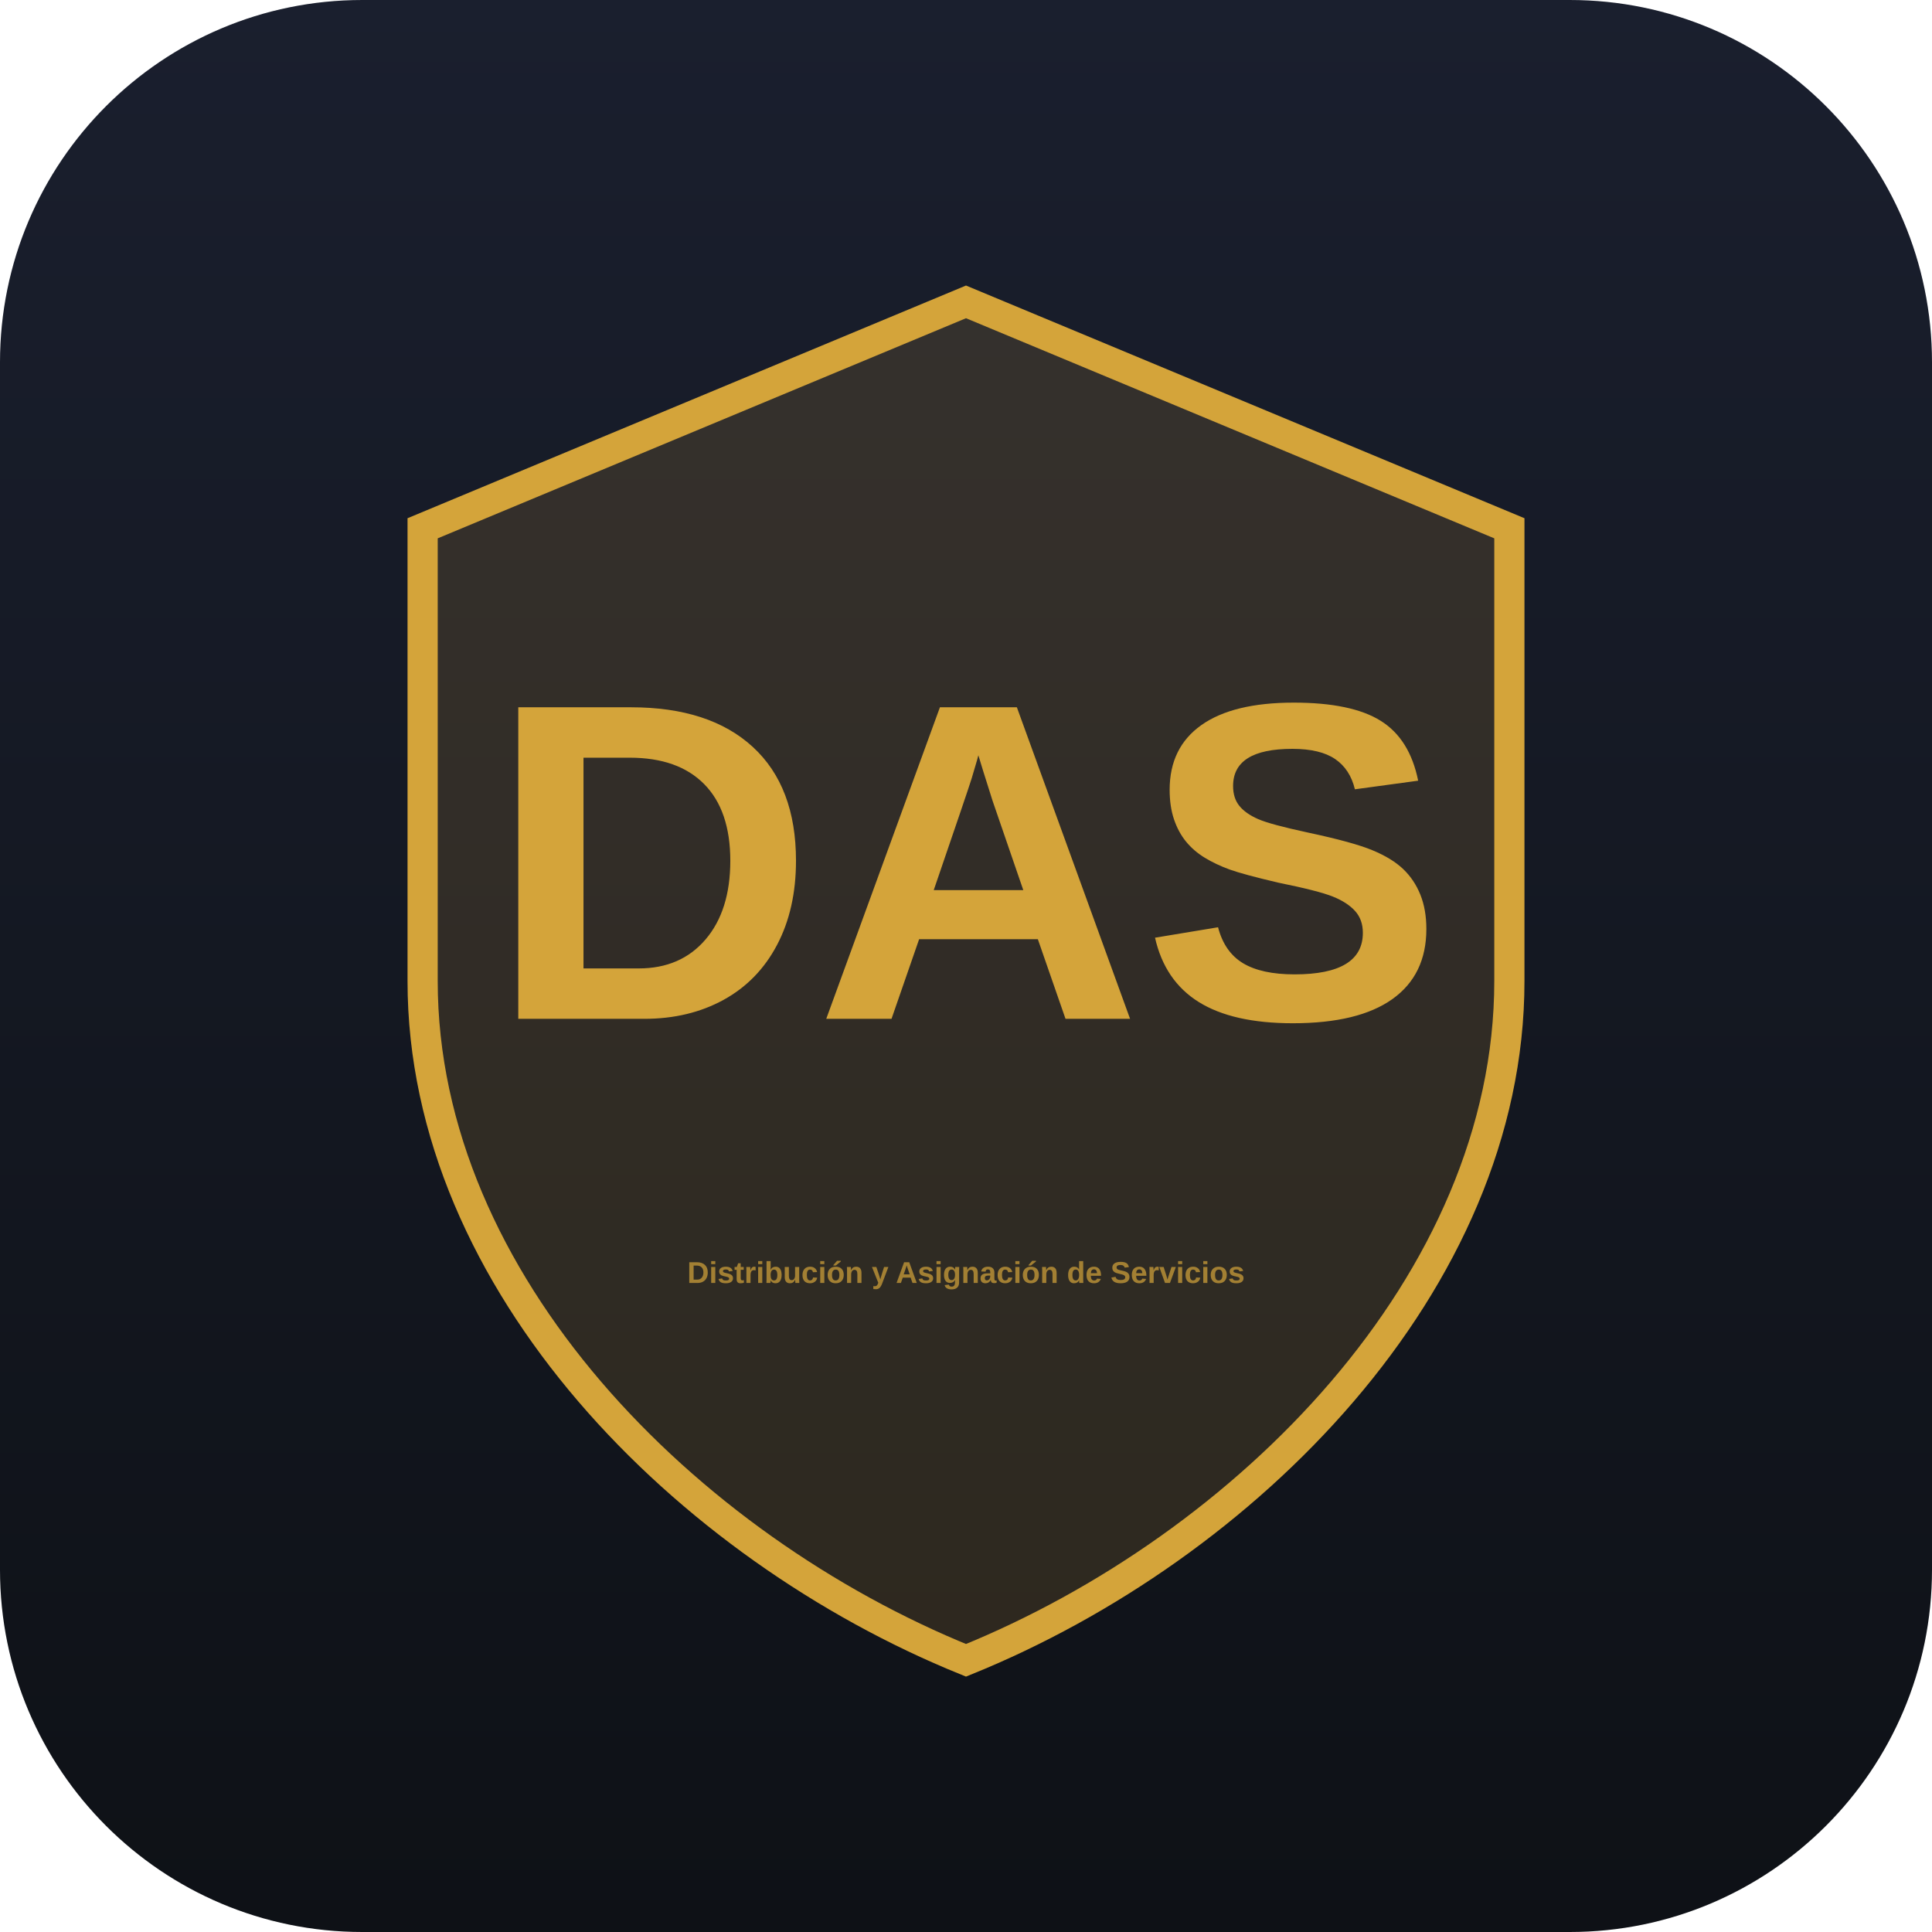
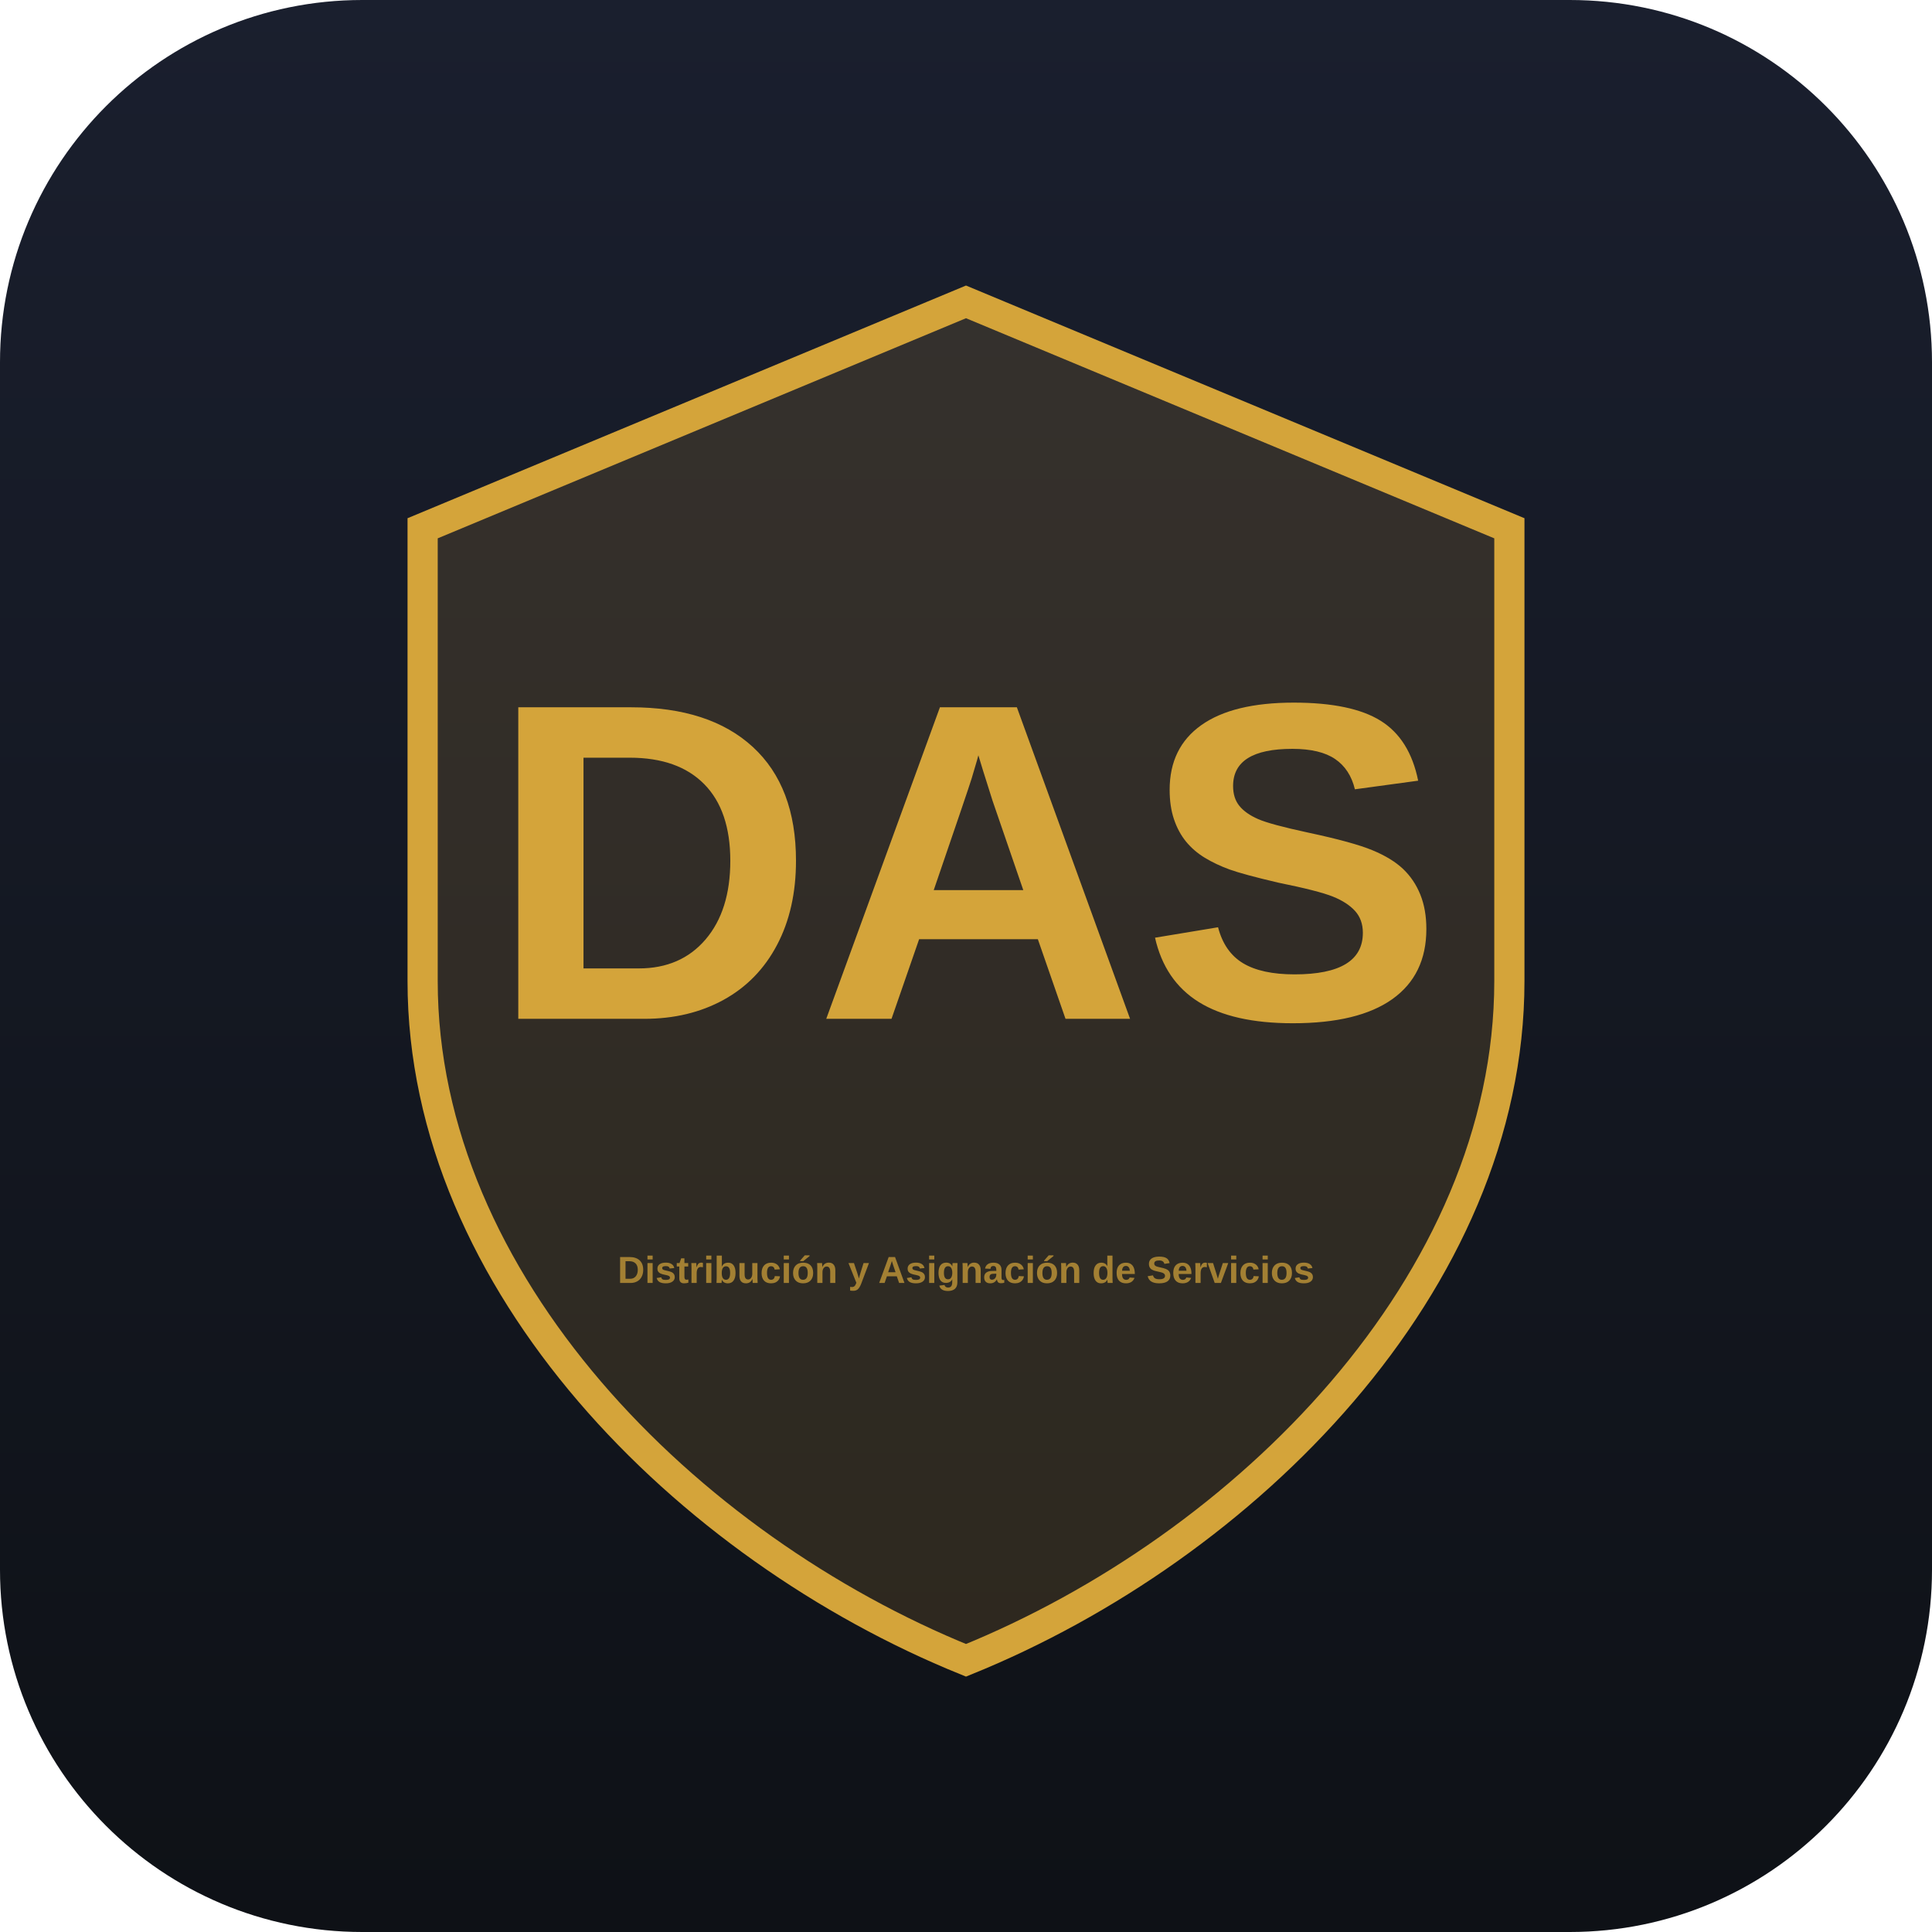
<svg xmlns="http://www.w3.org/2000/svg" viewBox="0 0 512 512" width="512" height="512">
  <defs>
    <linearGradient id="fondo" x1="0" y1="0" x2="0" y2="1">
      <stop offset="0%" stop-color="#1a1f2e" />
      <stop offset="100%" stop-color="#0e1116" />
    </linearGradient>
  </defs>
  <rect width="512" height="512" rx="96" fill="url(#fondo)" />
  <path d="M256 80 L400 140 L400 260 C400 340 330 410 256 440 C182 410 112 340 112 260 L112 140 Z" fill="#d4a43a" opacity="0.15" />
  <path d="M256 80 L400 140 L400 260 C400 340 330 410 256 440 C182 410 112 340 112 260 L112 140 Z" fill="none" stroke="#d4a43a" stroke-width="8" />
  <text x="256" y="270" font-family="Arial, Helvetica, sans-serif" font-size="120" font-weight="bold" fill="#d4a43a" text-anchor="middle">DAS</text>
-   <text x="256" y="340" font-family="Arial, Helvetica, sans-serif" font-size="8" font-weight="bold" fill="#d4a43a" text-anchor="middle" opacity="0.7">Distribución y Asignación de Servicios</text>
+   <text x="256" y="340" font-family="Arial, Helvetica, sans-serif" font-size="10" font-weight="bold" fill="#d4a43a" text-anchor="middle" opacity="0.7">Distribución y Asignación de Servicios</text>
</svg>
